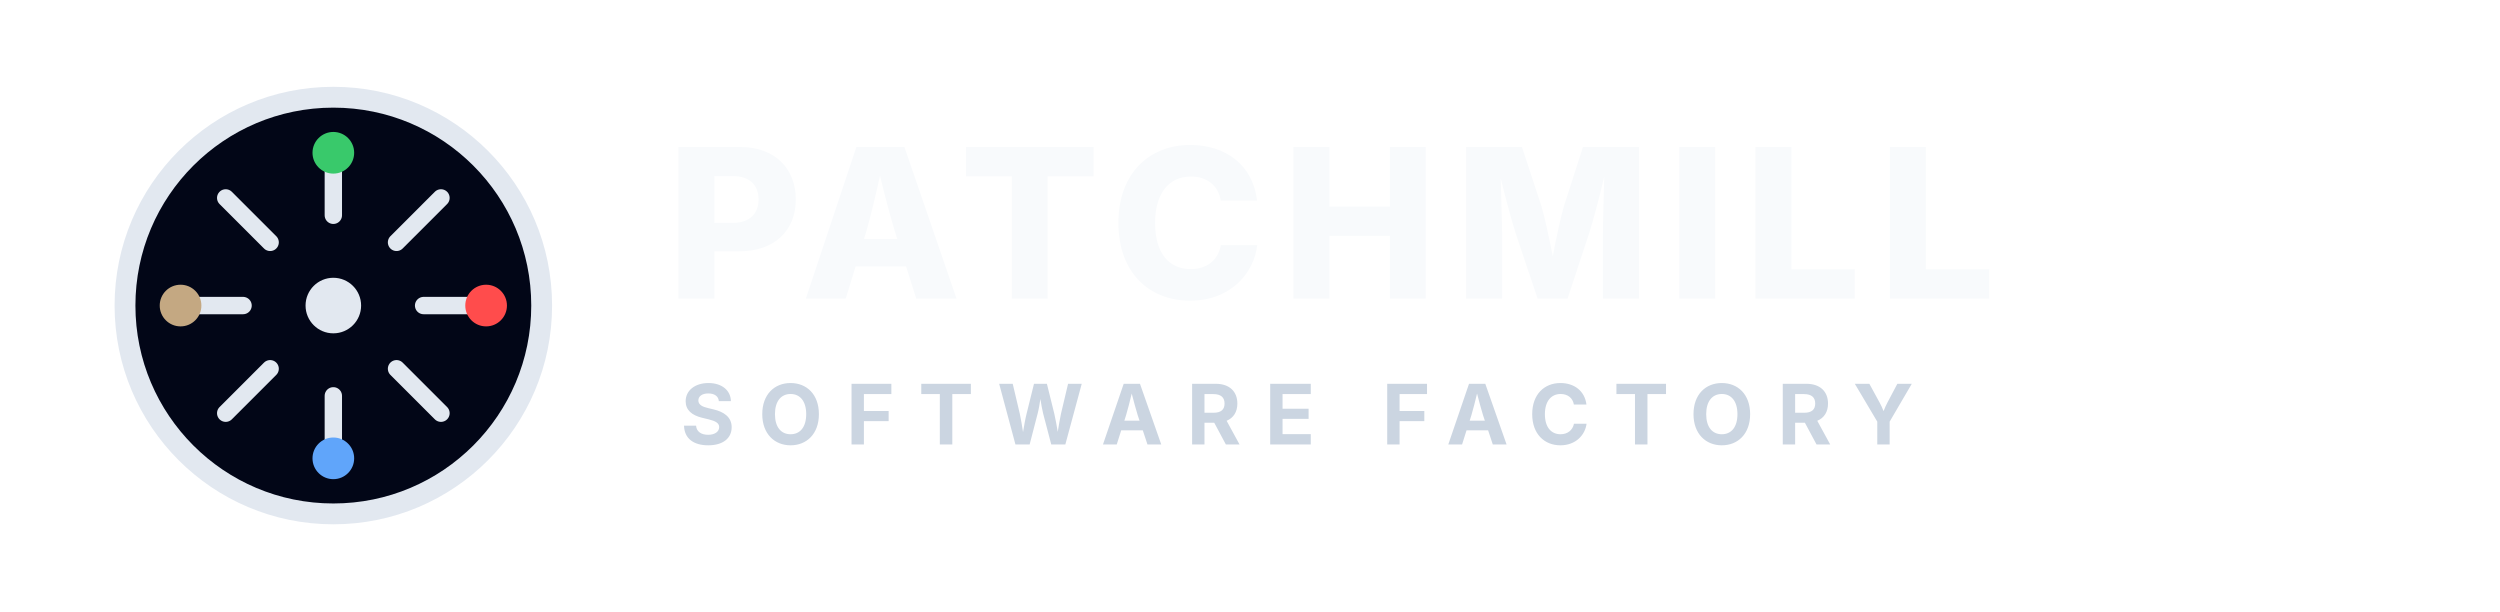
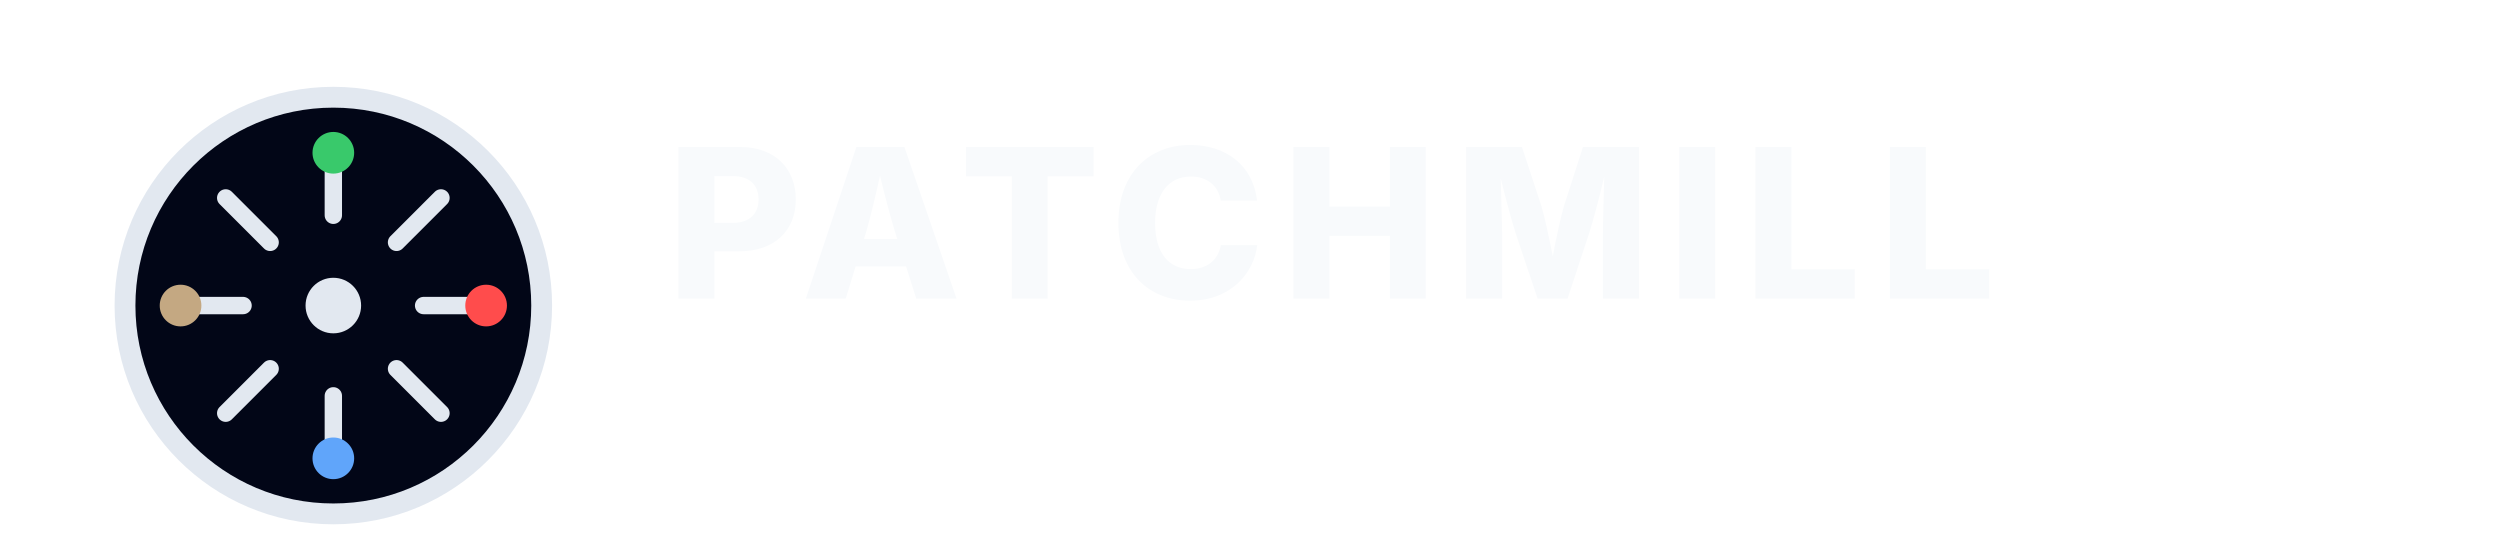
- <svg xmlns="http://www.w3.org/2000/svg" viewBox="0 0 360 88" role="img" aria-label="Patchmill">
+ <svg xmlns="http://www.w3.org/2000/svg" viewBox="0 0 360 78" role="img" aria-label="Patchmill">
  <g transform="translate(16 12)">
    <circle cx="32" cy="32" r="30" fill="#020617" stroke="#e2e8f0" stroke-width="3" />
    <circle cx="32" cy="32" r="4" fill="#e2e8f0" />
    <g stroke="#e2e8f0" stroke-width="2.5" stroke-linecap="round">
      <path d="M32 10v9" />
      <path d="M32 45v9" />
      <path d="M10 32h9" />
      <path d="M45 32h9" />
      <path d="M16.5 16.5l6.4 6.4" />
      <path d="M41.1 41.1l6.4 6.4" />
      <path d="M47.5 16.5l-6.4 6.4" />
      <path d="M22.9 41.1l-6.4 6.4" />
    </g>
    <circle cx="32" cy="10" r="3" fill="#39c96b" />
    <circle cx="54" cy="32" r="3" fill="#ff4c4c" />
    <circle cx="32" cy="54" r="3" fill="#60a5fa" />
    <circle cx="10" cy="32" r="3" fill="#c4a882" />
  </g>
  <text x="96" y="43" fill="#f8fafc" font-family="Inter, ui-sans-serif, system-ui, -apple-system, BlinkMacSystemFont, 'Segoe UI', sans-serif" font-size="30" font-weight="800" letter-spacing="0.08em">PATCHMILL</text>
-   <text x="98" y="64" fill="#cbd5e1" font-family="Inter, ui-sans-serif, system-ui, -apple-system, BlinkMacSystemFont, 'Segoe UI', sans-serif" font-size="12" font-weight="700" letter-spacing="0.28em">SOFTWARE FACTORY</text>
</svg>
